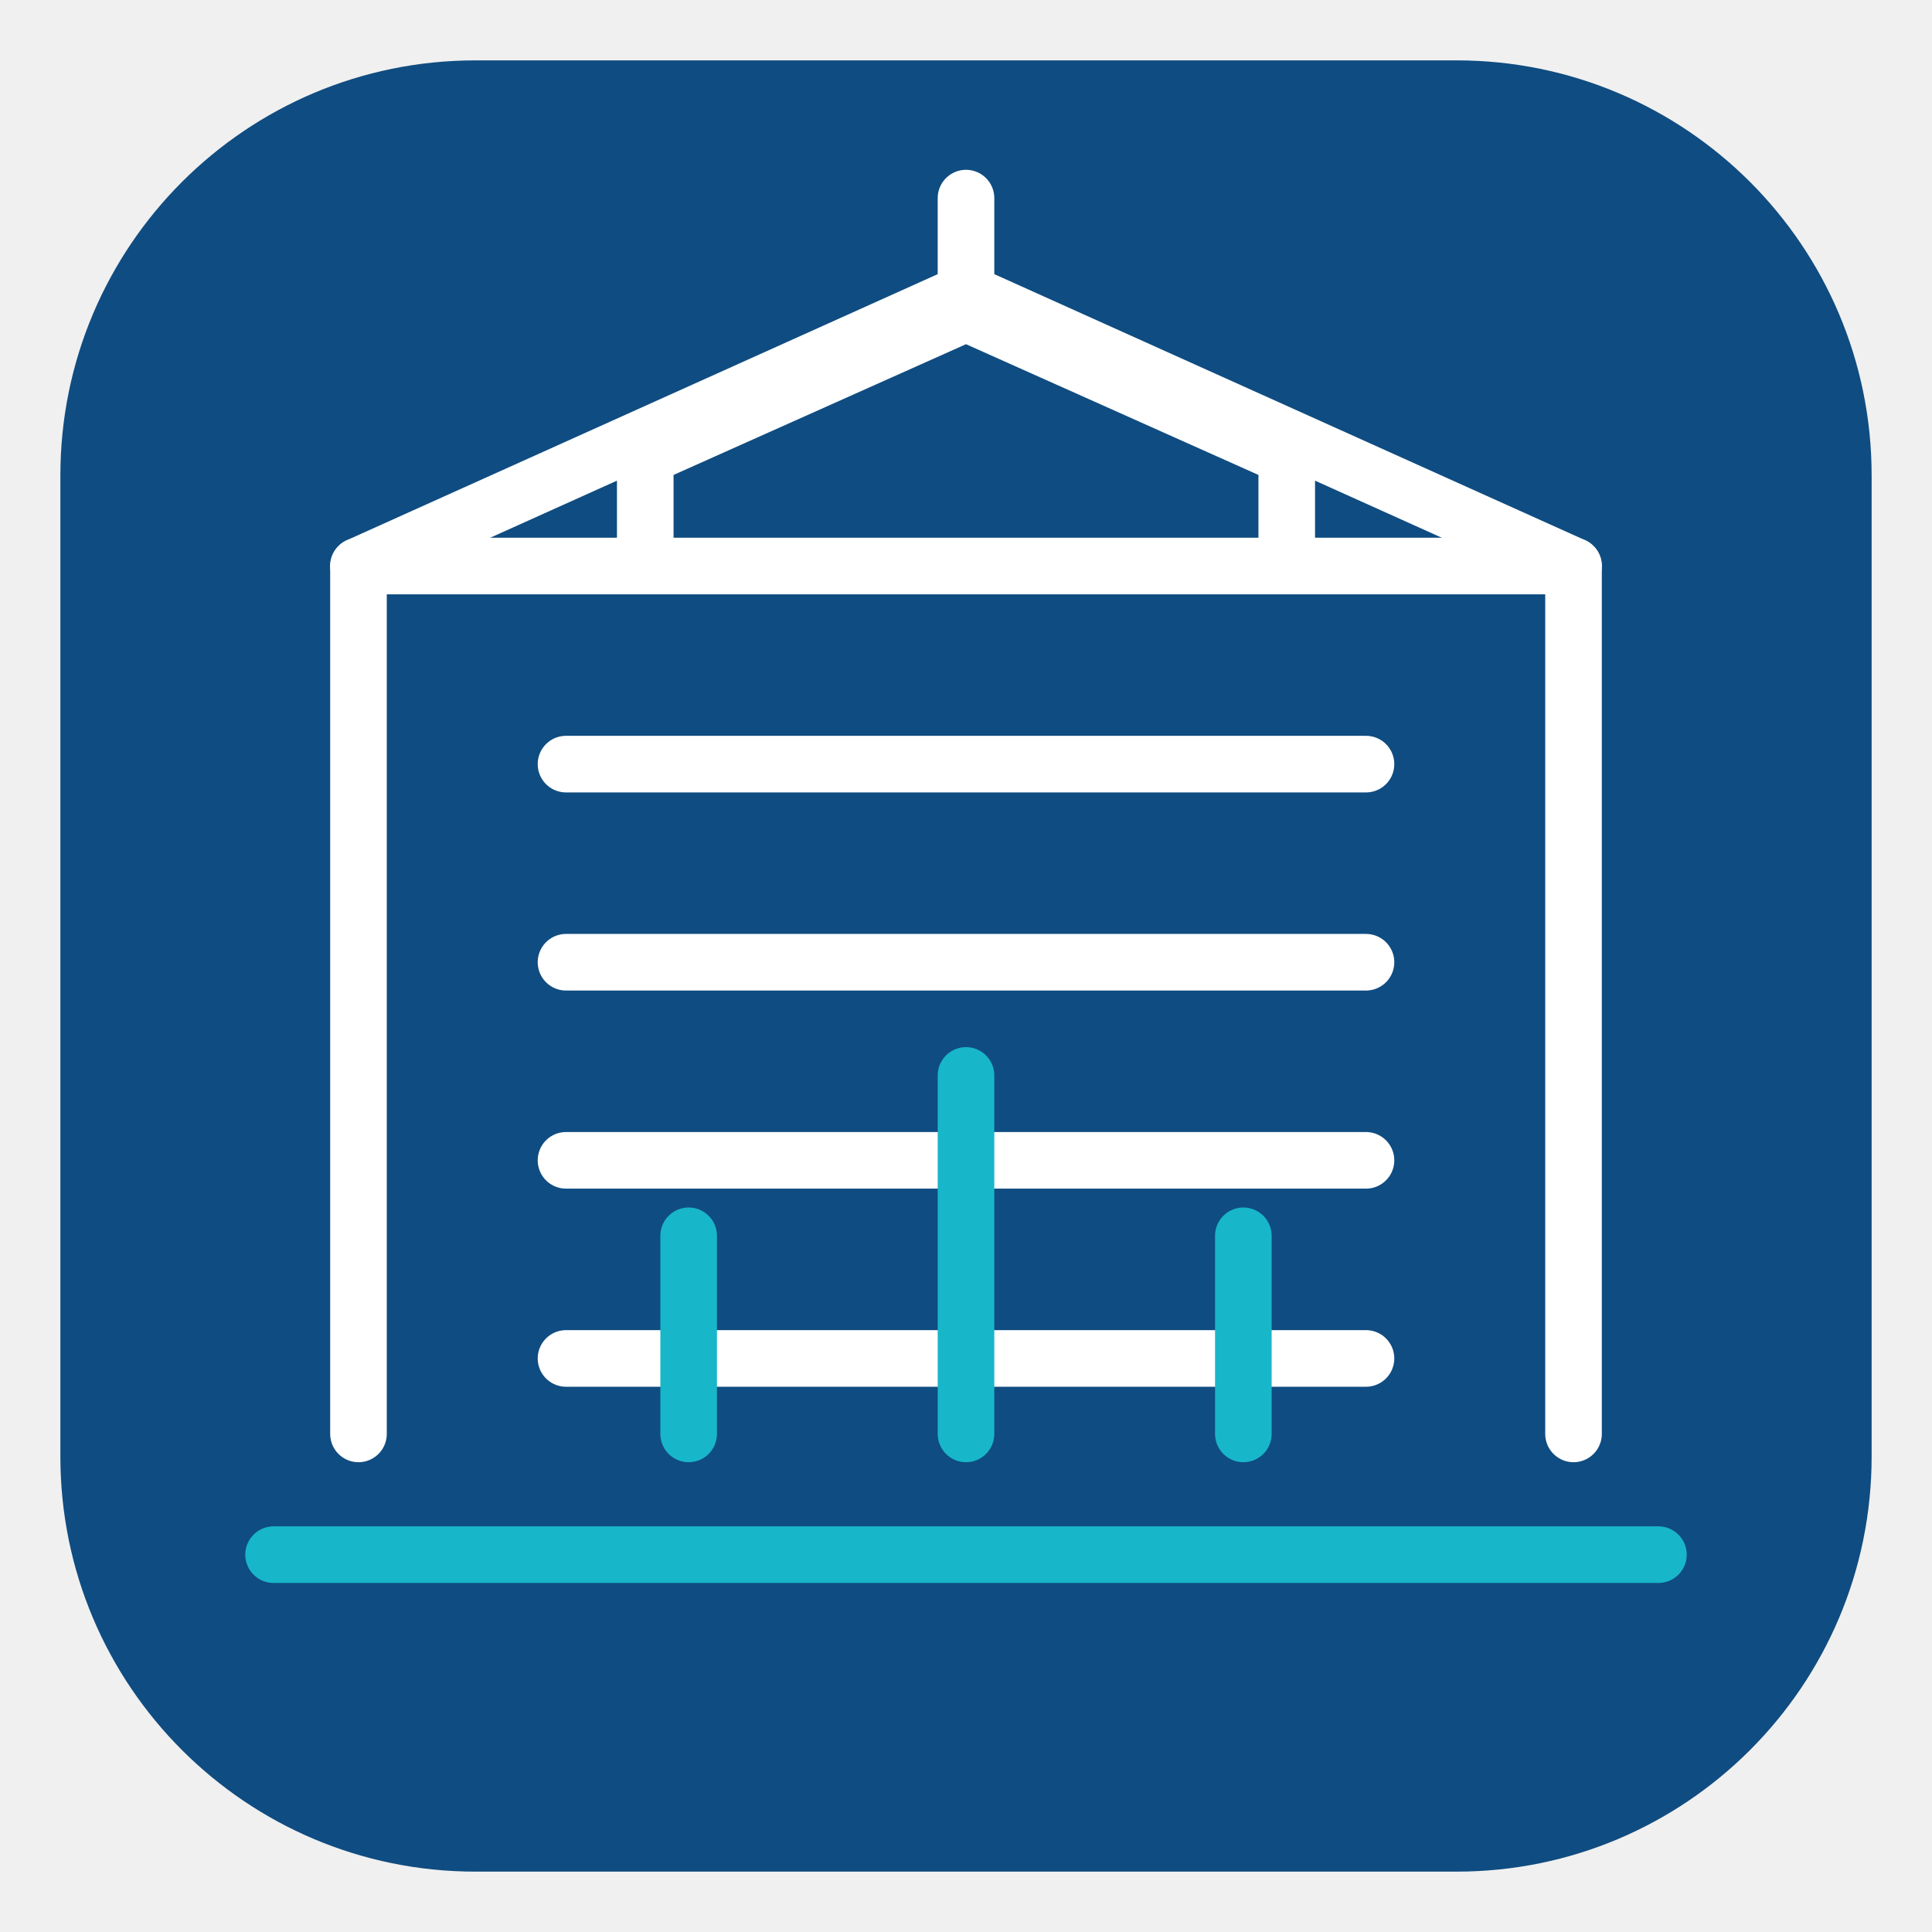
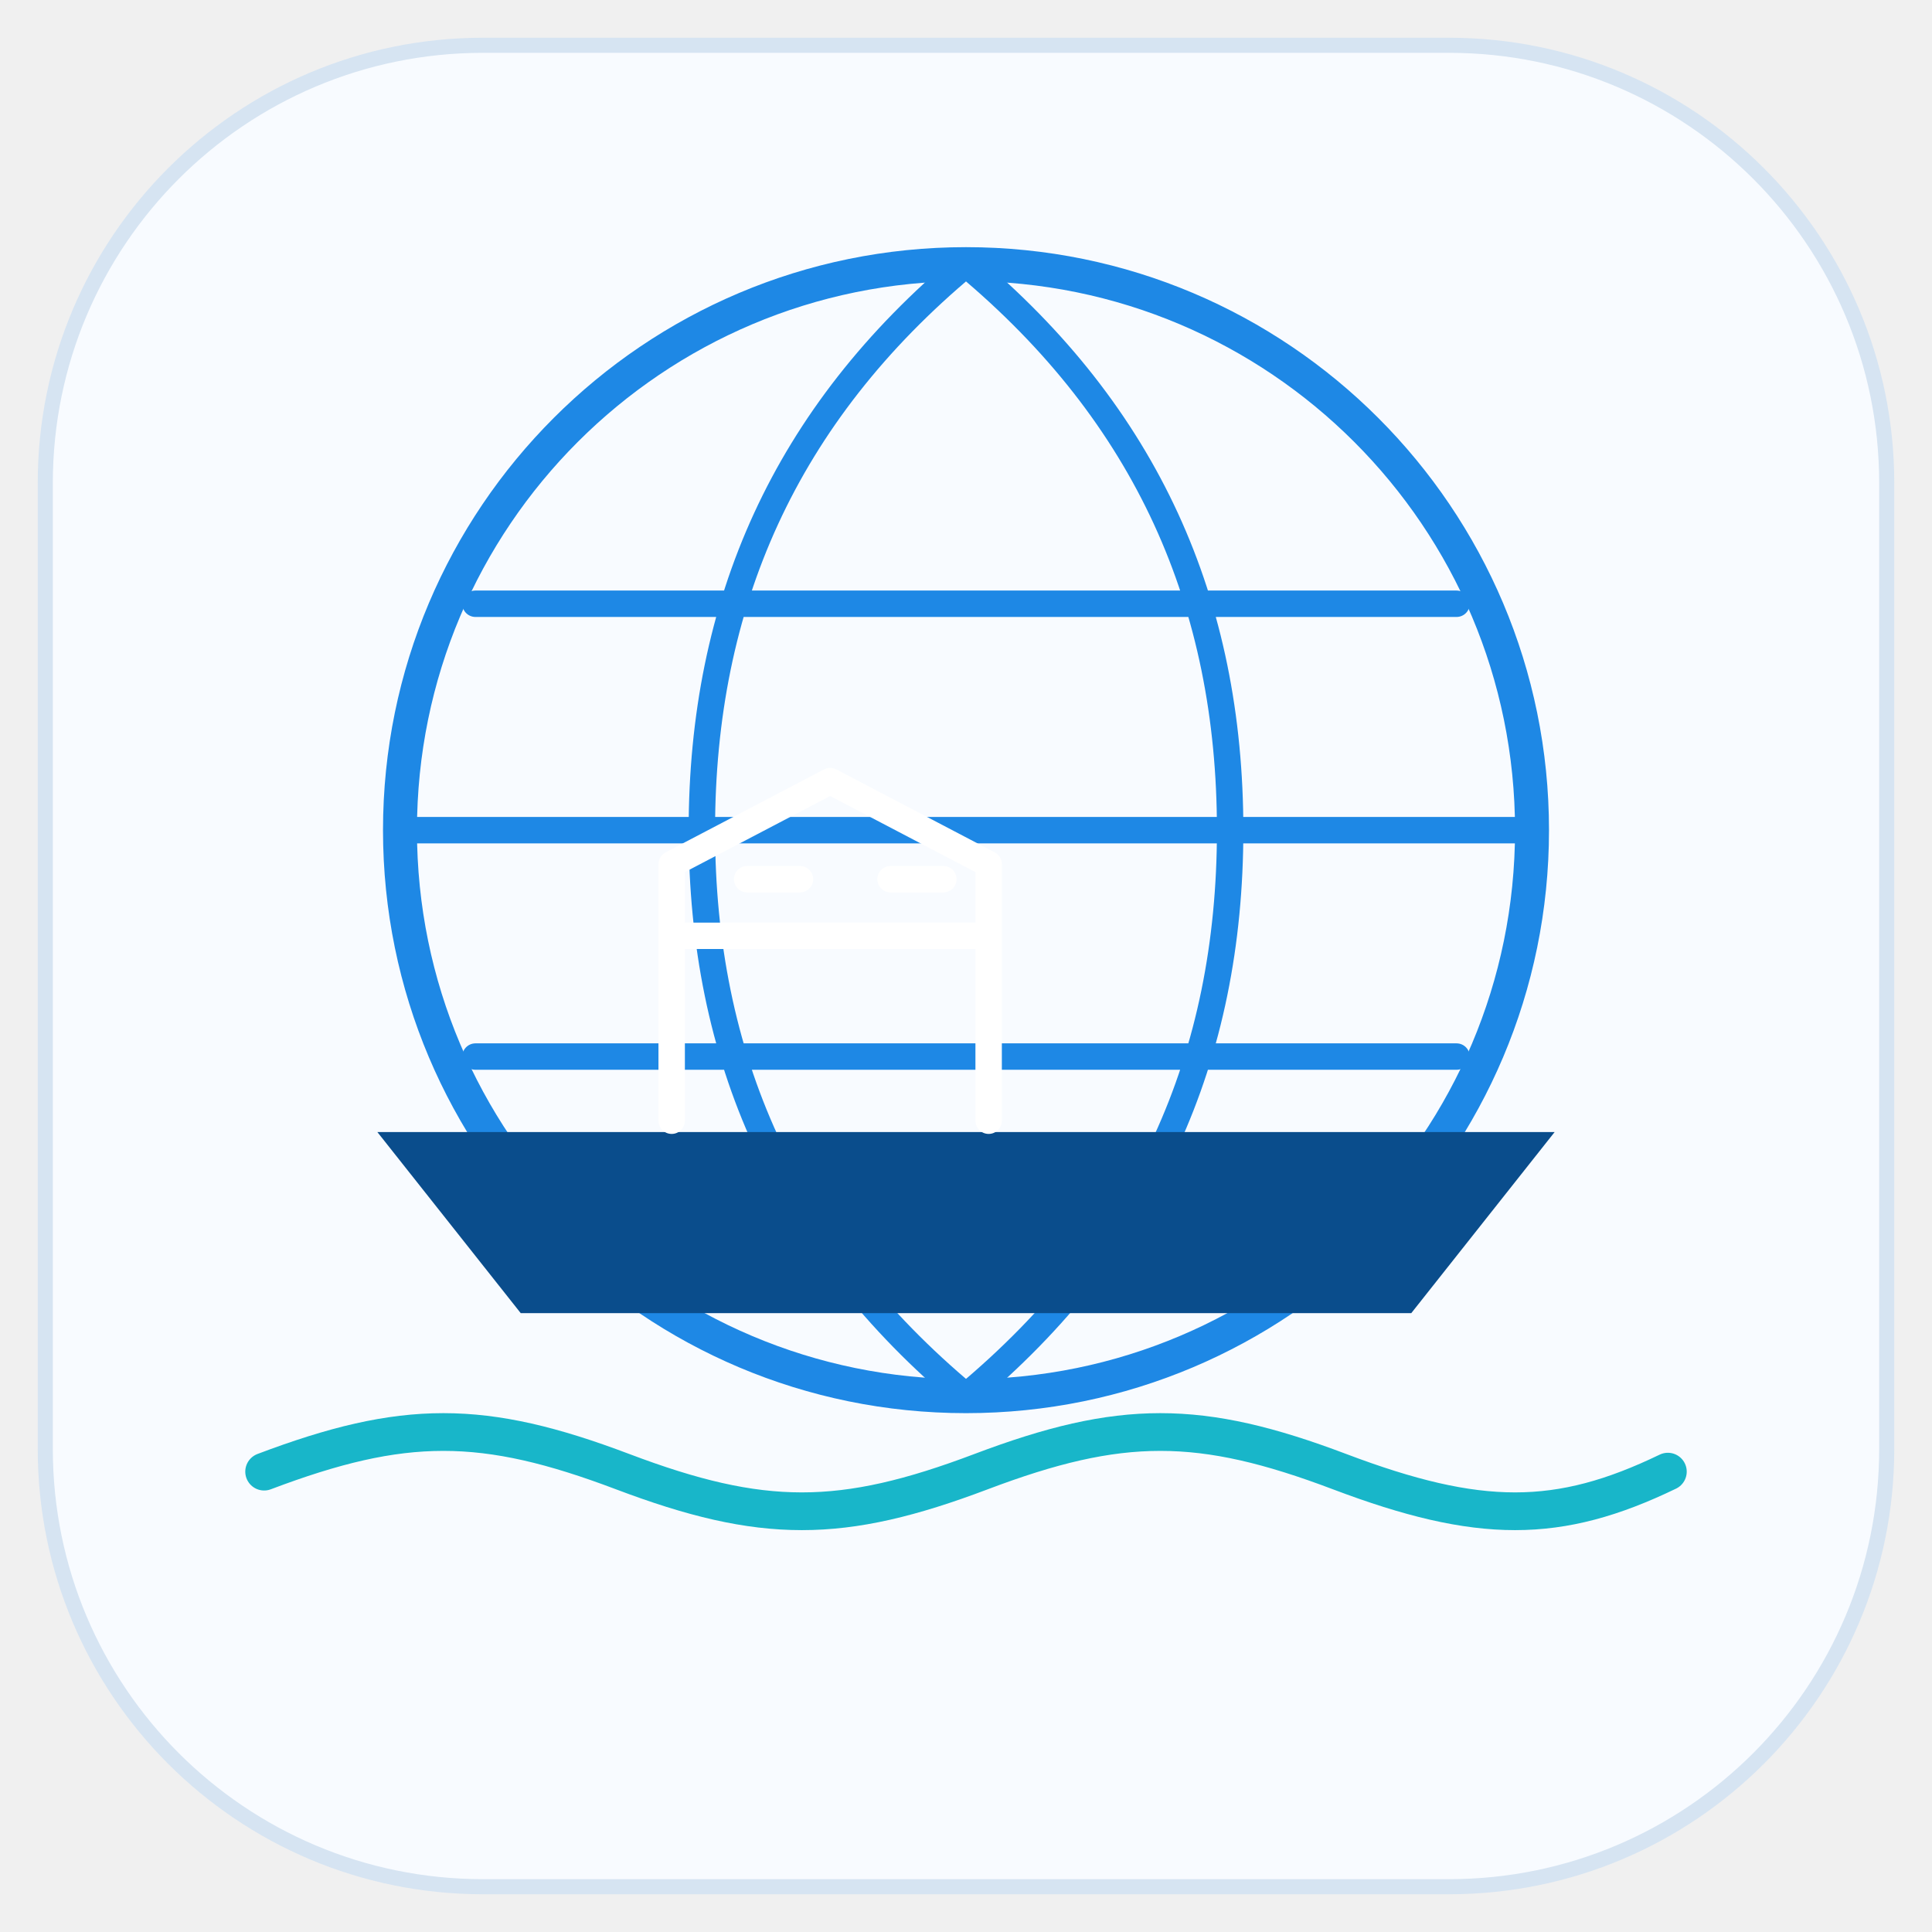
- <svg xmlns="http://www.w3.org/2000/svg" viewBox="0 0 1024 1024" fill="none">
-   <rect x="32" y="32" width="960" height="960" rx="220" fill="#0F4C81" />
-   <g stroke="#FFFFFF" stroke-width="30" stroke-linecap="round" stroke-linejoin="round">
-     <path d="M190 760V300l322-145 322 145v460" />
-     <path d="M190 300h644" />
-     <path d="M300 405h424M300 510h424M300 615h424M300 720h424" />
-     <path d="M342 300v-58l170-76 170 76v58" />
-     <path d="M512 166V105" />
-   </g>
-   <g stroke="#18B6C9" stroke-width="30" stroke-linecap="round">
-     <path d="M145 824h734" />
-     <path d="M365 760v-105M512 760V570M659 760V655" />
-   </g>
+ <svg xmlns="http://www.w3.org/2000/svg" viewBox="0 0 512 512" fill="none">
+   <rect x="12" y="12" width="488" height="488" rx="116" fill="#F8FBFF" stroke="#D6E4F2" stroke-width="4" />
+   <circle cx="256" cy="220" r="150" stroke="#1E88E5" stroke-width="9" />
+   <path d="M106 220h300M256 70c-48 40-70 90-70 150s22 110 70 150M256 70c48 40 70 90 70 150s-22 110-70 150M126 160h260M126 280h260" stroke="#1E88E5" stroke-width="7" stroke-linecap="round" />
+   <path d="M100 300h312l-38 48H138z" fill="#0A4D8C" />
+   <path d="M178 297v-68l42-22 42 22v68M178 248h84M198 233h14m24 0h14" stroke="#fff" stroke-width="7" stroke-linecap="round" stroke-linejoin="round" />
+   <path d="M70 390c37-14 58-14 95 0s58 14 95 0 58-14 95 0 58 14 87 0" stroke="#18B6C9" stroke-width="10" stroke-linecap="round" />
</svg>
